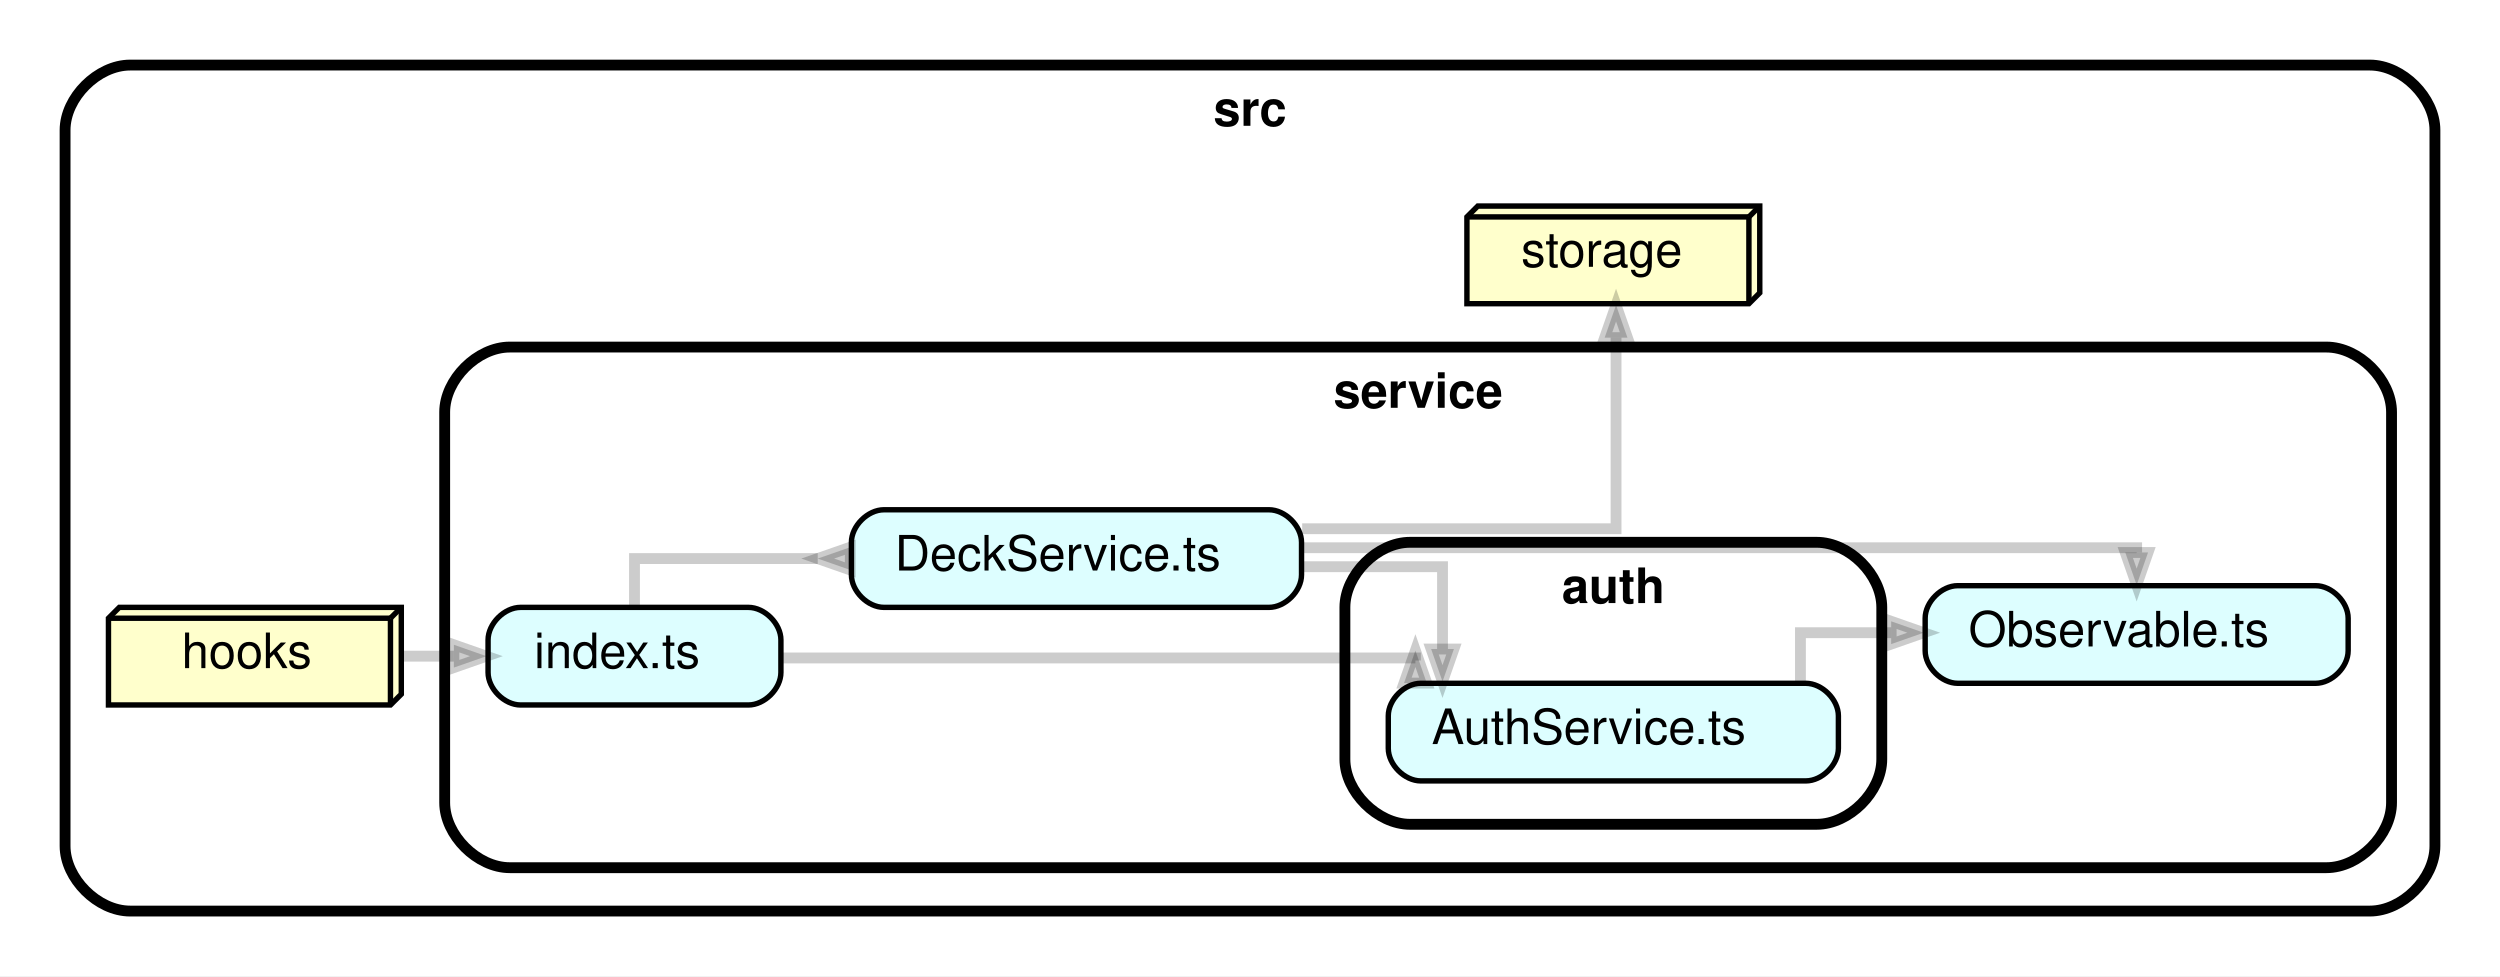
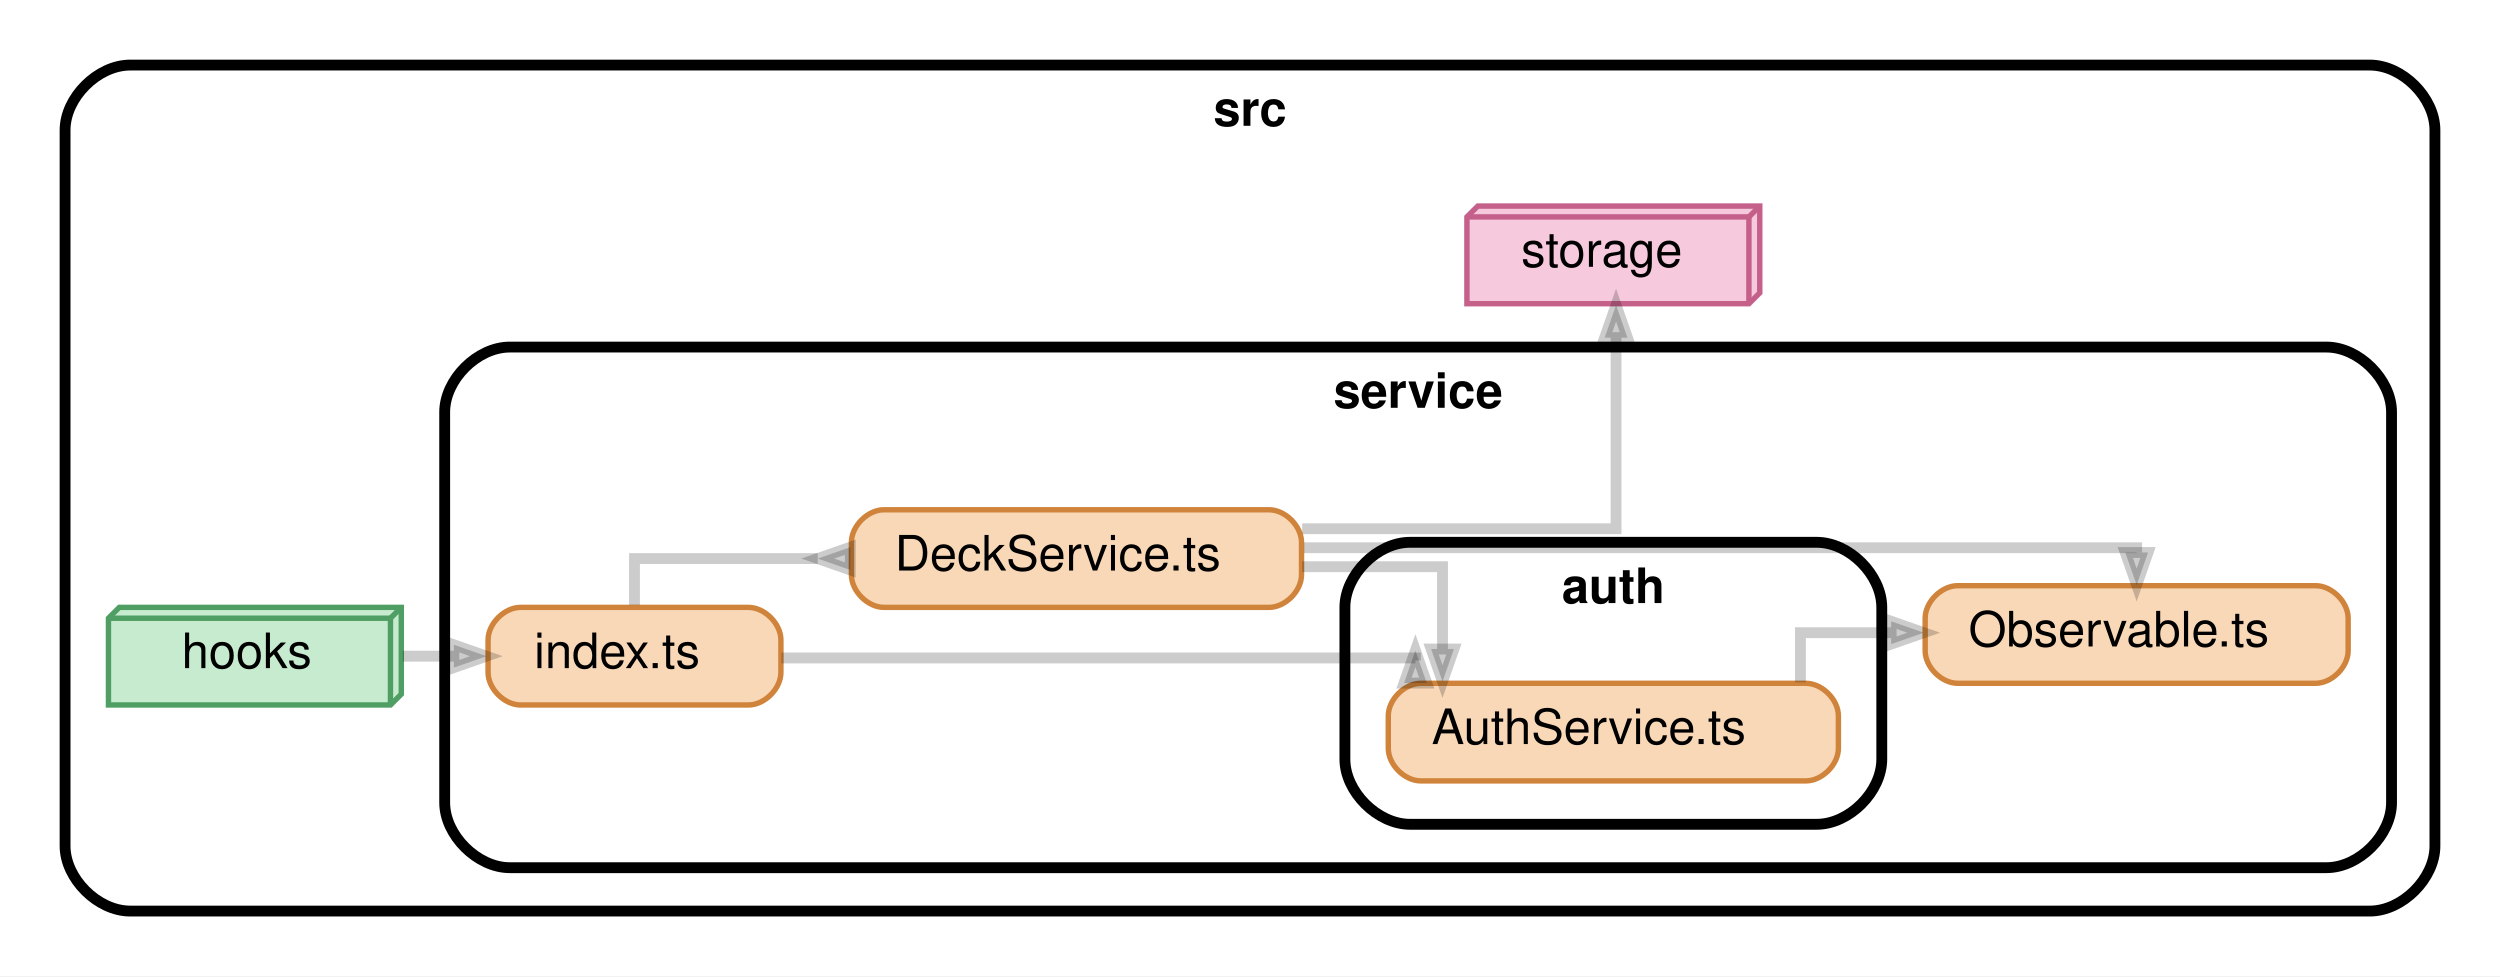
<svg xmlns="http://www.w3.org/2000/svg" xmlns:xlink="http://www.w3.org/1999/xlink" width="461pt" height="180pt" viewBox="0.00 0.00 461.00 180.00">
  <g id="graph0" class="graph" transform="scale(1 1) rotate(0) translate(4 176)">
    <polygon fill="white" stroke="transparent" points="-4,4 -4,-176 457,-176 457,4 -4,4" />
    <g id="clust1" class="cluster">
      <path fill="#ffffff" stroke="black" stroke-width="2" d="M20,-8C20,-8 433,-8 433,-8 439,-8 445,-14 445,-20 445,-20 445,-152 445,-152 445,-158 439,-164 433,-164 433,-164 20,-164 20,-164 14,-164 8,-158 8,-152 8,-152 8,-20 8,-20 8,-14 14,-8 20,-8" />
-       <text text-anchor="middle" x="226.5" y="-152.8" font-family="Helvetica,sans-Serif" font-weight="bold" font-size="9.00">src</text>
+       <text text-anchor="middle" x="226.5" y="-152.8" font-family="Helvetica,sans-Serif" font-weight="bold" font-size="9.00">src
+             </text>
    </g>
    <g id="clust2" class="cluster">
      <path fill="#ffffff" stroke="black" stroke-width="2" d="M90,-16C90,-16 425,-16 425,-16 431,-16 437,-22 437,-28 437,-28 437,-100 437,-100 437,-106 431,-112 425,-112 425,-112 90,-112 90,-112 84,-112 78,-106 78,-100 78,-100 78,-28 78,-28 78,-22 84,-16 90,-16" />
-       <text text-anchor="middle" x="257.5" y="-100.8" font-family="Helvetica,sans-Serif" font-weight="bold" font-size="9.00">service</text>
+       <text text-anchor="middle" x="257.5" y="-100.8" font-family="Helvetica,sans-Serif" font-weight="bold" font-size="9.00">service
+             </text>
    </g>
    <g id="clust3" class="cluster">
      <path fill="#ffffff" stroke="black" stroke-width="2" d="M256,-24C256,-24 331,-24 331,-24 337,-24 343,-30 343,-36 343,-36 343,-64 343,-64 343,-70 337,-76 331,-76 331,-76 256,-76 256,-76 250,-76 244,-70 244,-64 244,-64 244,-36 244,-36 244,-30 250,-24 256,-24" />
-       <text text-anchor="middle" x="293.5" y="-64.8" font-family="Helvetica,sans-Serif" font-weight="bold" font-size="9.00">auth</text>
+       <text text-anchor="middle" x="293.5" y="-64.8" font-family="Helvetica,sans-Serif" font-weight="bold" font-size="9.00">auth
+             </text>
    </g>
    <g id="node1" class="node">
      <g id="a_node1">
        <a xlink:href="src/hooks" xlink:title="hooks">
-           <polygon fill="#ffffcc" stroke="black" points="70,-64 18,-64 16,-62 16,-46 68,-46 70,-48 70,-64" />
-           <polyline fill="none" stroke="black" points="68,-62 16,-62 " />
-           <polyline fill="none" stroke="black" points="68,-62 68,-46 " />
-           <polyline fill="none" stroke="black" points="68,-62 70,-64 " />
-           <text text-anchor="start" x="29.5" y="-52.8" font-family="Helvetica,sans-Serif" font-size="9.00">hooks</text>
+           <polygon fill="#c7ebce" stroke="#4f9e63" points="70,-64 18,-64 16,-62 16,-46 68,-46 70,-48 70,-64" />
+           <polyline fill="none" stroke="#4f9e63" points="68,-62 16,-62 " />
+           <polyline fill="none" stroke="#4f9e63" points="68,-62 68,-46 " />
+           <polyline fill="none" stroke="#4f9e63" points="68,-62 70,-64 " />
+           <text text-anchor="start" x="29.5" y="-52.8" font-family="Helvetica,sans-Serif" font-size="9.00">
+                         hooks
+                     </text>
        </a>
      </g>
    </g>
    <g id="node2" class="node">
      <g id="a_node2">
        <a xlink:href="src/service/index.ts" xlink:title="index.ts">
-           <path fill="#ddfeff" stroke="black" d="M134,-64C134,-64 92,-64 92,-64 89,-64 86,-61 86,-58 86,-58 86,-52 86,-52 86,-49 89,-46 92,-46 92,-46 134,-46 134,-46 137,-46 140,-49 140,-52 140,-52 140,-58 140,-58 140,-61 137,-64 134,-64" />
-           <text text-anchor="start" x="94.5" y="-52.8" font-family="Helvetica,sans-Serif" font-size="9.00">index.ts</text>
+           <path fill="#f9d8b8" stroke="#d0833a" d="M134,-64C134,-64 92,-64 92,-64 89,-64 86,-61 86,-58 86,-58 86,-52 86,-52 86,-49 89,-46 92,-46 92,-46 134,-46 134,-46 137,-46 140,-49 140,-52 140,-52 140,-58 140,-58 140,-61 137,-64 134,-64" />
+           <text text-anchor="start" x="94.5" y="-52.8" font-family="Helvetica,sans-Serif" font-size="9.00">
+                         index.ts
+                     </text>
        </a>
      </g>
    </g>
    <g id="edge1" class="edge">
      <path fill="none" stroke="#000000" stroke-width="2" stroke-opacity="0.2" d="M70.26,-55C70.26,-55 79.69,-55 79.69,-55" />
      <polygon fill="#000000" fill-opacity="0.2" stroke="#000000" stroke-width="2" stroke-opacity="0.2" points="79.7,-57.1 85.69,-55 79.69,-52.9 79.7,-57.1" />
    </g>
    <g id="node3" class="node">
      <g id="a_node3">
        <a xlink:href="src/service/DeckService.ts" xlink:title="DeckService.ts">
-           <path fill="#ddfeff" stroke="black" d="M230,-82C230,-82 159,-82 159,-82 156,-82 153,-79 153,-76 153,-76 153,-70 153,-70 153,-67 156,-64 159,-64 159,-64 230,-64 230,-64 233,-64 236,-67 236,-70 236,-70 236,-76 236,-76 236,-79 233,-82 230,-82" />
-           <text text-anchor="start" x="161" y="-70.8" font-family="Helvetica,sans-Serif" font-size="9.00">DeckService.ts</text>
+           <path fill="#f9d8b8" stroke="#d0833a" d="M230,-82C230,-82 159,-82 159,-82 156,-82 153,-79 153,-76 153,-76 153,-70 153,-70 153,-67 156,-64 159,-64 159,-64 230,-64 230,-64 233,-64 236,-67 236,-70 236,-70 236,-76 236,-76 236,-79 233,-82 230,-82" />
+           <text text-anchor="start" x="161" y="-70.8" font-family="Helvetica,sans-Serif" font-size="9.00">
+                         DeckService.ts
+                     </text>
        </a>
      </g>
    </g>
    <g id="edge7" class="edge">
      <path fill="none" stroke="#000000" stroke-width="2" stroke-opacity="0.2" d="M113,-64.42C113,-68.78 113,-73 113,-73 113,-73 146.79,-73 146.79,-73" />
      <polygon fill="#000000" fill-opacity="0.2" stroke="#000000" stroke-width="2" stroke-opacity="0.2" points="152.8,-75.1 146.79,-73 152.79,-70.9 152.8,-75.1" />
    </g>
    <g id="node4" class="node">
      <g id="a_node4">
        <a xlink:href="src/service/auth/AuthService.ts" xlink:title="AuthService.ts">
-           <path fill="#ddfeff" stroke="black" d="M329,-50C329,-50 258,-50 258,-50 255,-50 252,-47 252,-44 252,-44 252,-38 252,-38 252,-35 255,-32 258,-32 258,-32 329,-32 329,-32 332,-32 335,-35 335,-38 335,-38 335,-44 335,-44 335,-47 332,-50 329,-50" />
-           <text text-anchor="start" x="260" y="-38.8" font-family="Helvetica,sans-Serif" font-size="9.00">AuthService.ts</text>
+           <path fill="#f9d8b8" stroke="#d0833a" d="M329,-50C329,-50 258,-50 258,-50 255,-50 252,-47 252,-44 252,-44 252,-38 252,-38 252,-35 255,-32 258,-32 258,-32 329,-32 329,-32 332,-32 335,-35 335,-38 335,-38 335,-44 335,-44 335,-47 332,-50 329,-50" />
+           <text text-anchor="start" x="260" y="-38.8" font-family="Helvetica,sans-Serif" font-size="9.00">
+                         AuthService.ts
+                     </text>
        </a>
      </g>
    </g>
    <g id="edge6" class="edge">
      <path fill="none" stroke="#000000" stroke-width="2" stroke-opacity="0.2" d="M140.09,-54.67C181.8,-54.67 257,-54.67 257,-54.67 257,-54.67 257,-54.2 257,-54.2" />
      <polygon fill="#000000" fill-opacity="0.2" stroke="#000000" stroke-width="2" stroke-opacity="0.2" points="259.1,-50.04 257,-56.04 254.9,-50.04 259.1,-50.04" />
    </g>
    <g id="edge2" class="edge">
      <path fill="none" stroke="#000000" stroke-width="2" stroke-opacity="0.2" d="M236.1,-71.5C249.99,-71.5 262,-71.5 262,-71.5 262,-71.5 262,-56.32 262,-56.32" />
      <polygon fill="#000000" fill-opacity="0.2" stroke="#000000" stroke-width="2" stroke-opacity="0.2" points="264.1,-56.32 262,-50.32 259.9,-56.32 264.1,-56.32" />
    </g>
    <g id="node5" class="node">
      <g id="a_node5">
        <a xlink:href="src/service/Observable.ts" xlink:title="Observable.ts">
-           <path fill="#ddfeff" stroke="black" d="M423,-68C423,-68 357,-68 357,-68 354,-68 351,-65 351,-62 351,-62 351,-56 351,-56 351,-53 354,-50 357,-50 357,-50 423,-50 423,-50 426,-50 429,-53 429,-56 429,-56 429,-62 429,-62 429,-65 426,-68 423,-68" />
-           <text text-anchor="start" x="359" y="-56.8" font-family="Helvetica,sans-Serif" font-size="9.00">Observable.ts</text>
+           <path fill="#f9d8b8" stroke="#d0833a" d="M423,-68C423,-68 357,-68 357,-68 354,-68 351,-65 351,-62 351,-62 351,-56 351,-56 351,-53 354,-50 357,-50 357,-50 423,-50 423,-50 426,-50 429,-53 429,-56 429,-56 429,-62 429,-62 429,-65 426,-68 423,-68" />
+           <text text-anchor="start" x="359" y="-56.8" font-family="Helvetica,sans-Serif" font-size="9.00">
+                         Observable.ts
+                     </text>
        </a>
      </g>
    </g>
    <g id="edge3" class="edge">
      <path fill="none" stroke="#000000" stroke-width="2" stroke-opacity="0.2" d="M236.44,-75C293.88,-75 390,-75 390,-75 390,-75 390,-74.12 390,-74.12" />
      <polygon fill="#000000" fill-opacity="0.2" stroke="#000000" stroke-width="2" stroke-opacity="0.2" points="392.1,-74.12 390,-68.12 387.9,-74.12 392.1,-74.12" />
    </g>
    <g id="node6" class="node">
      <g id="a_node6">
        <a xlink:href="src/storage" xlink:title="storage">
-           <polygon fill="#ffffcc" stroke="black" points="320.5,-138 268.5,-138 266.5,-136 266.5,-120 318.5,-120 320.5,-122 320.5,-138" />
-           <polyline fill="none" stroke="black" points="318.5,-136 266.5,-136 " />
-           <polyline fill="none" stroke="black" points="318.5,-136 318.5,-120 " />
-           <polyline fill="none" stroke="black" points="318.5,-136 320.5,-138 " />
-           <text text-anchor="start" x="276.5" y="-126.8" font-family="Helvetica,sans-Serif" font-size="9.00">storage</text>
+           <polygon fill="#f6cadc" stroke="#c4608a" points="320.5,-138 268.5,-138 266.5,-136 266.5,-120 318.5,-120 320.5,-122 320.5,-138" />
+           <polyline fill="none" stroke="#c4608a" points="318.5,-136 266.5,-136 " />
+           <polyline fill="none" stroke="#c4608a" points="318.5,-136 318.5,-120 " />
+           <polyline fill="none" stroke="#c4608a" points="318.5,-136 320.5,-138 " />
+           <text text-anchor="start" x="276.5" y="-126.8" font-family="Helvetica,sans-Serif" font-size="9.00">
+                         storage
+                     </text>
        </a>
      </g>
    </g>
    <g id="edge4" class="edge">
      <path fill="none" stroke="#000000" stroke-width="2" stroke-opacity="0.2" d="M236.12,-78.5C263.39,-78.5 294,-78.5 294,-78.5 294,-78.5 294,-113.74 294,-113.74" />
      <polygon fill="#000000" fill-opacity="0.2" stroke="#000000" stroke-width="2" stroke-opacity="0.2" points="291.9,-113.74 294,-119.74 296.1,-113.74 291.9,-113.74" />
    </g>
    <g id="edge5" class="edge">
      <path fill="none" stroke="#000000" stroke-width="2" stroke-opacity="0.2" d="M328,-50.17C328,-54.75 328,-59.33 328,-59.33 328,-59.33 344.73,-59.33 344.73,-59.33" />
      <polygon fill="#000000" fill-opacity="0.2" stroke="#000000" stroke-width="2" stroke-opacity="0.2" points="344.73,-61.43 350.73,-59.33 344.73,-57.23 344.73,-61.43" />
    </g>
  </g>
</svg>
